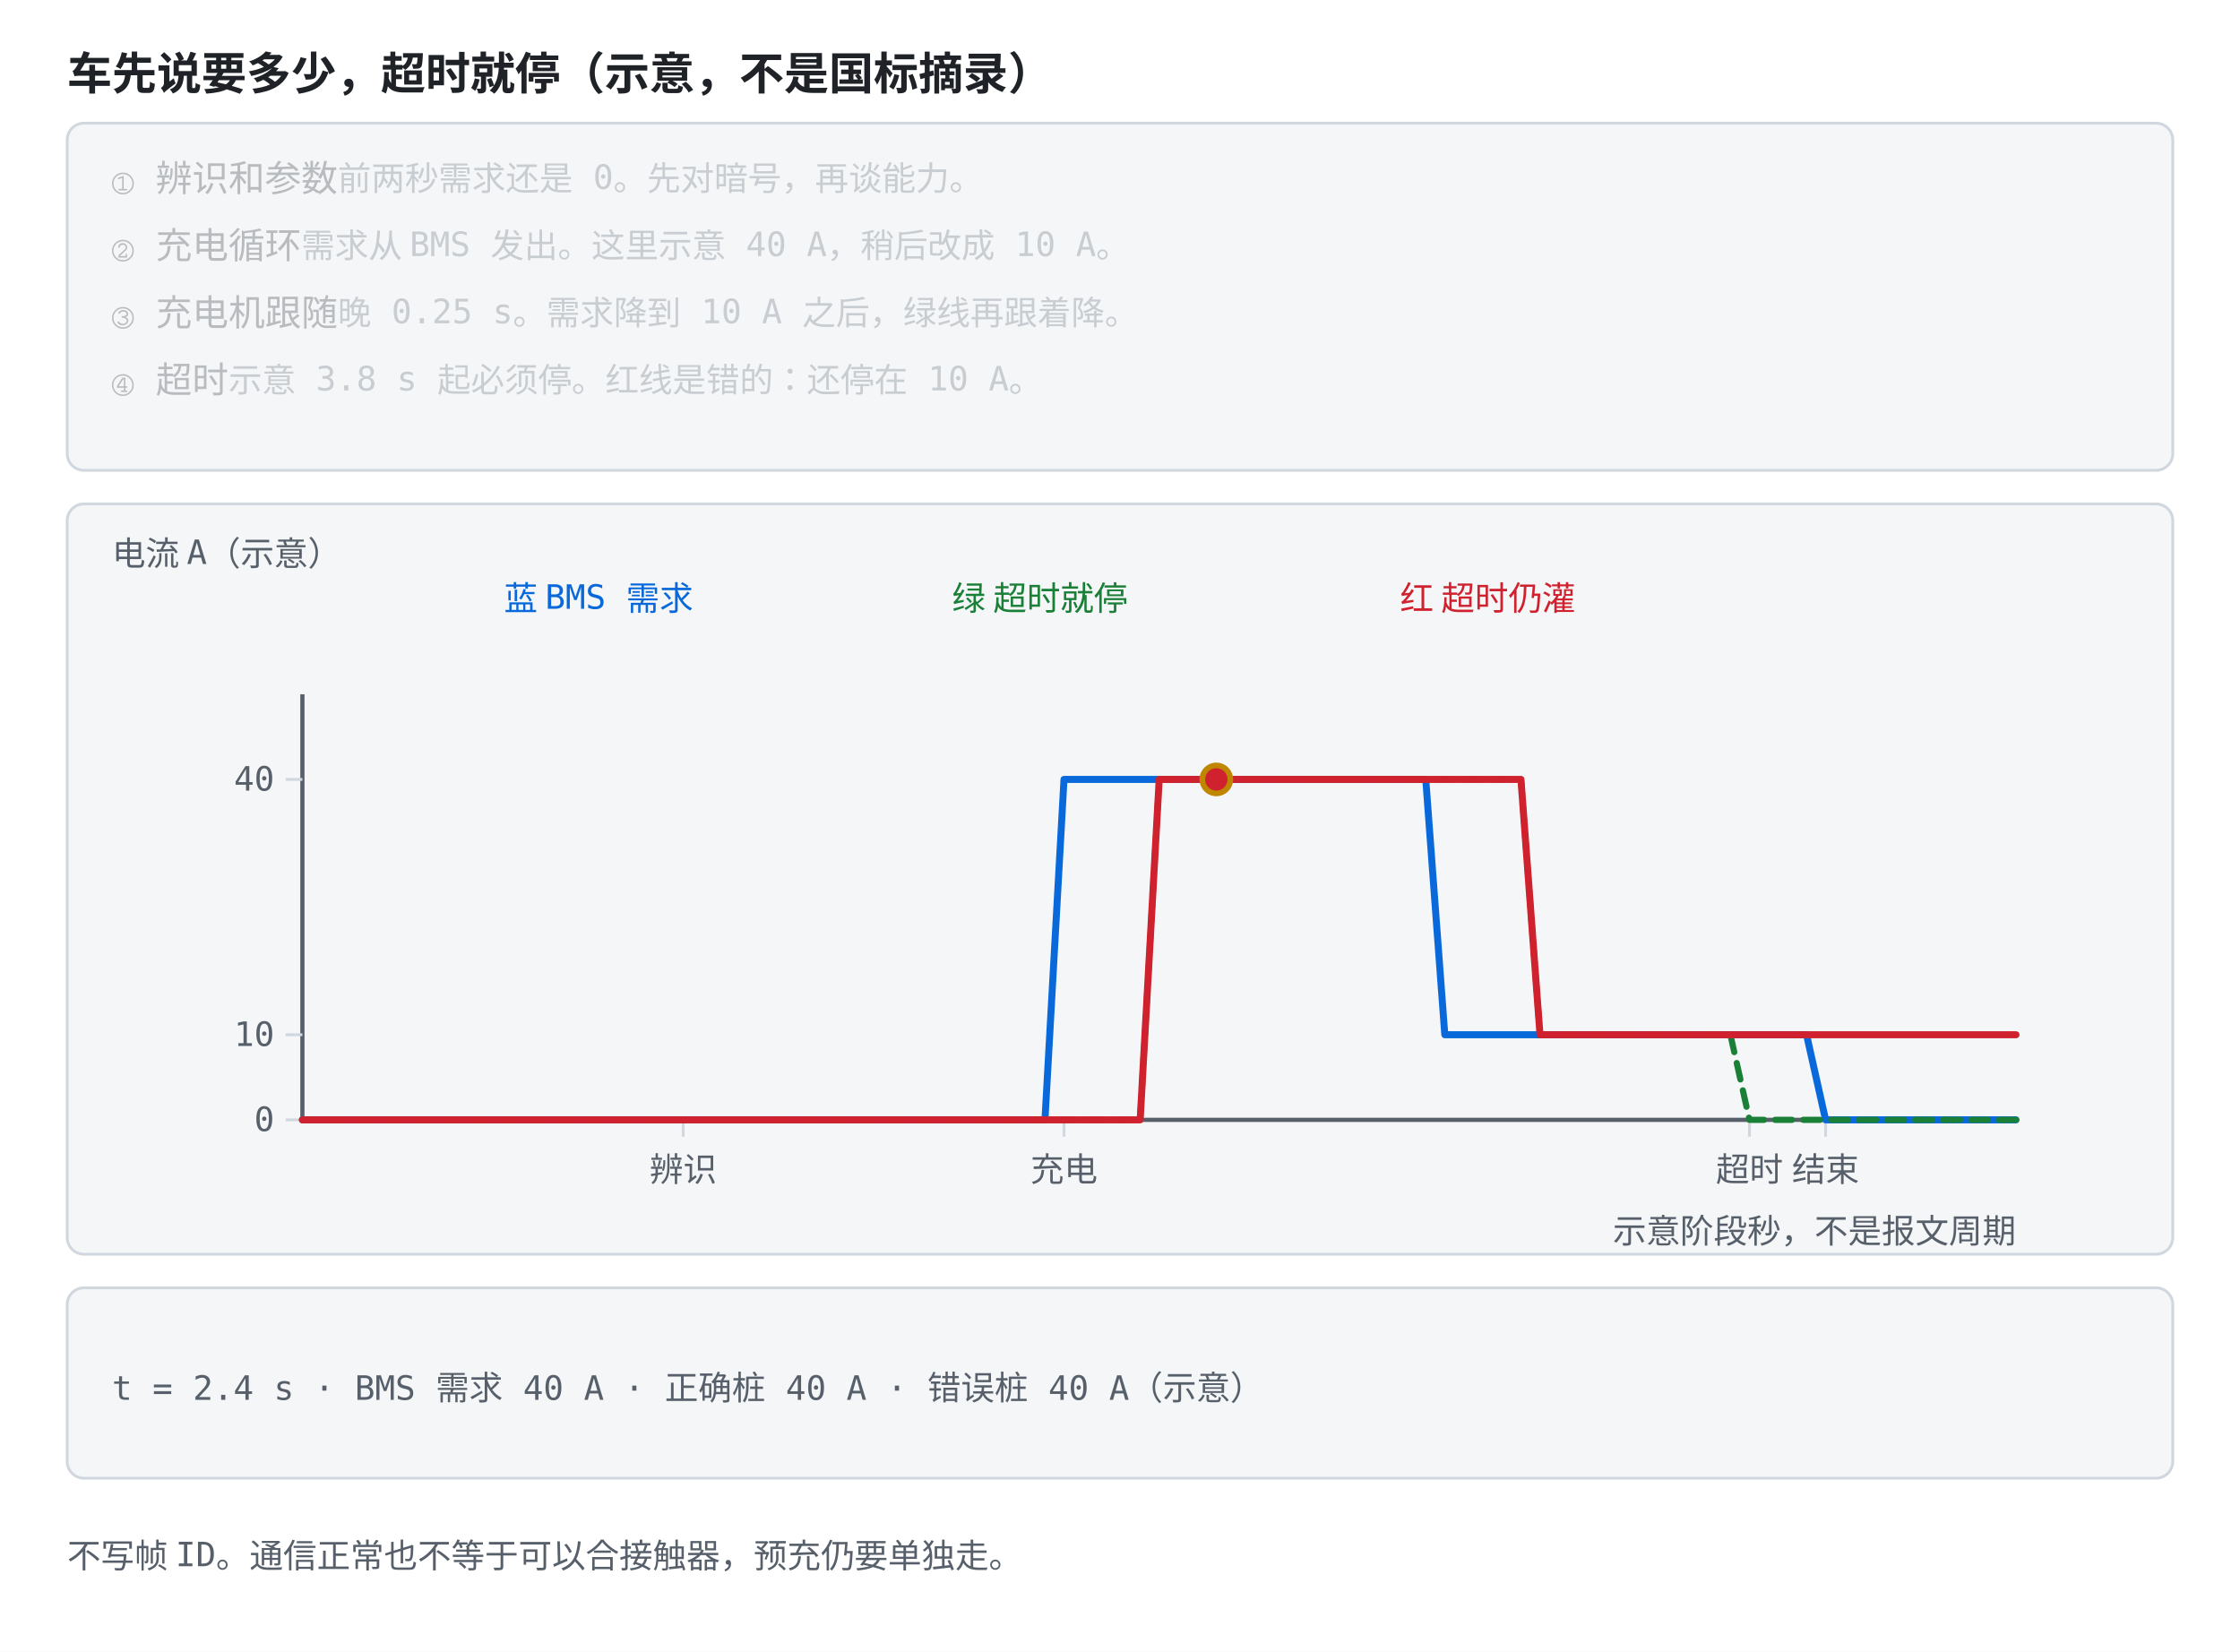
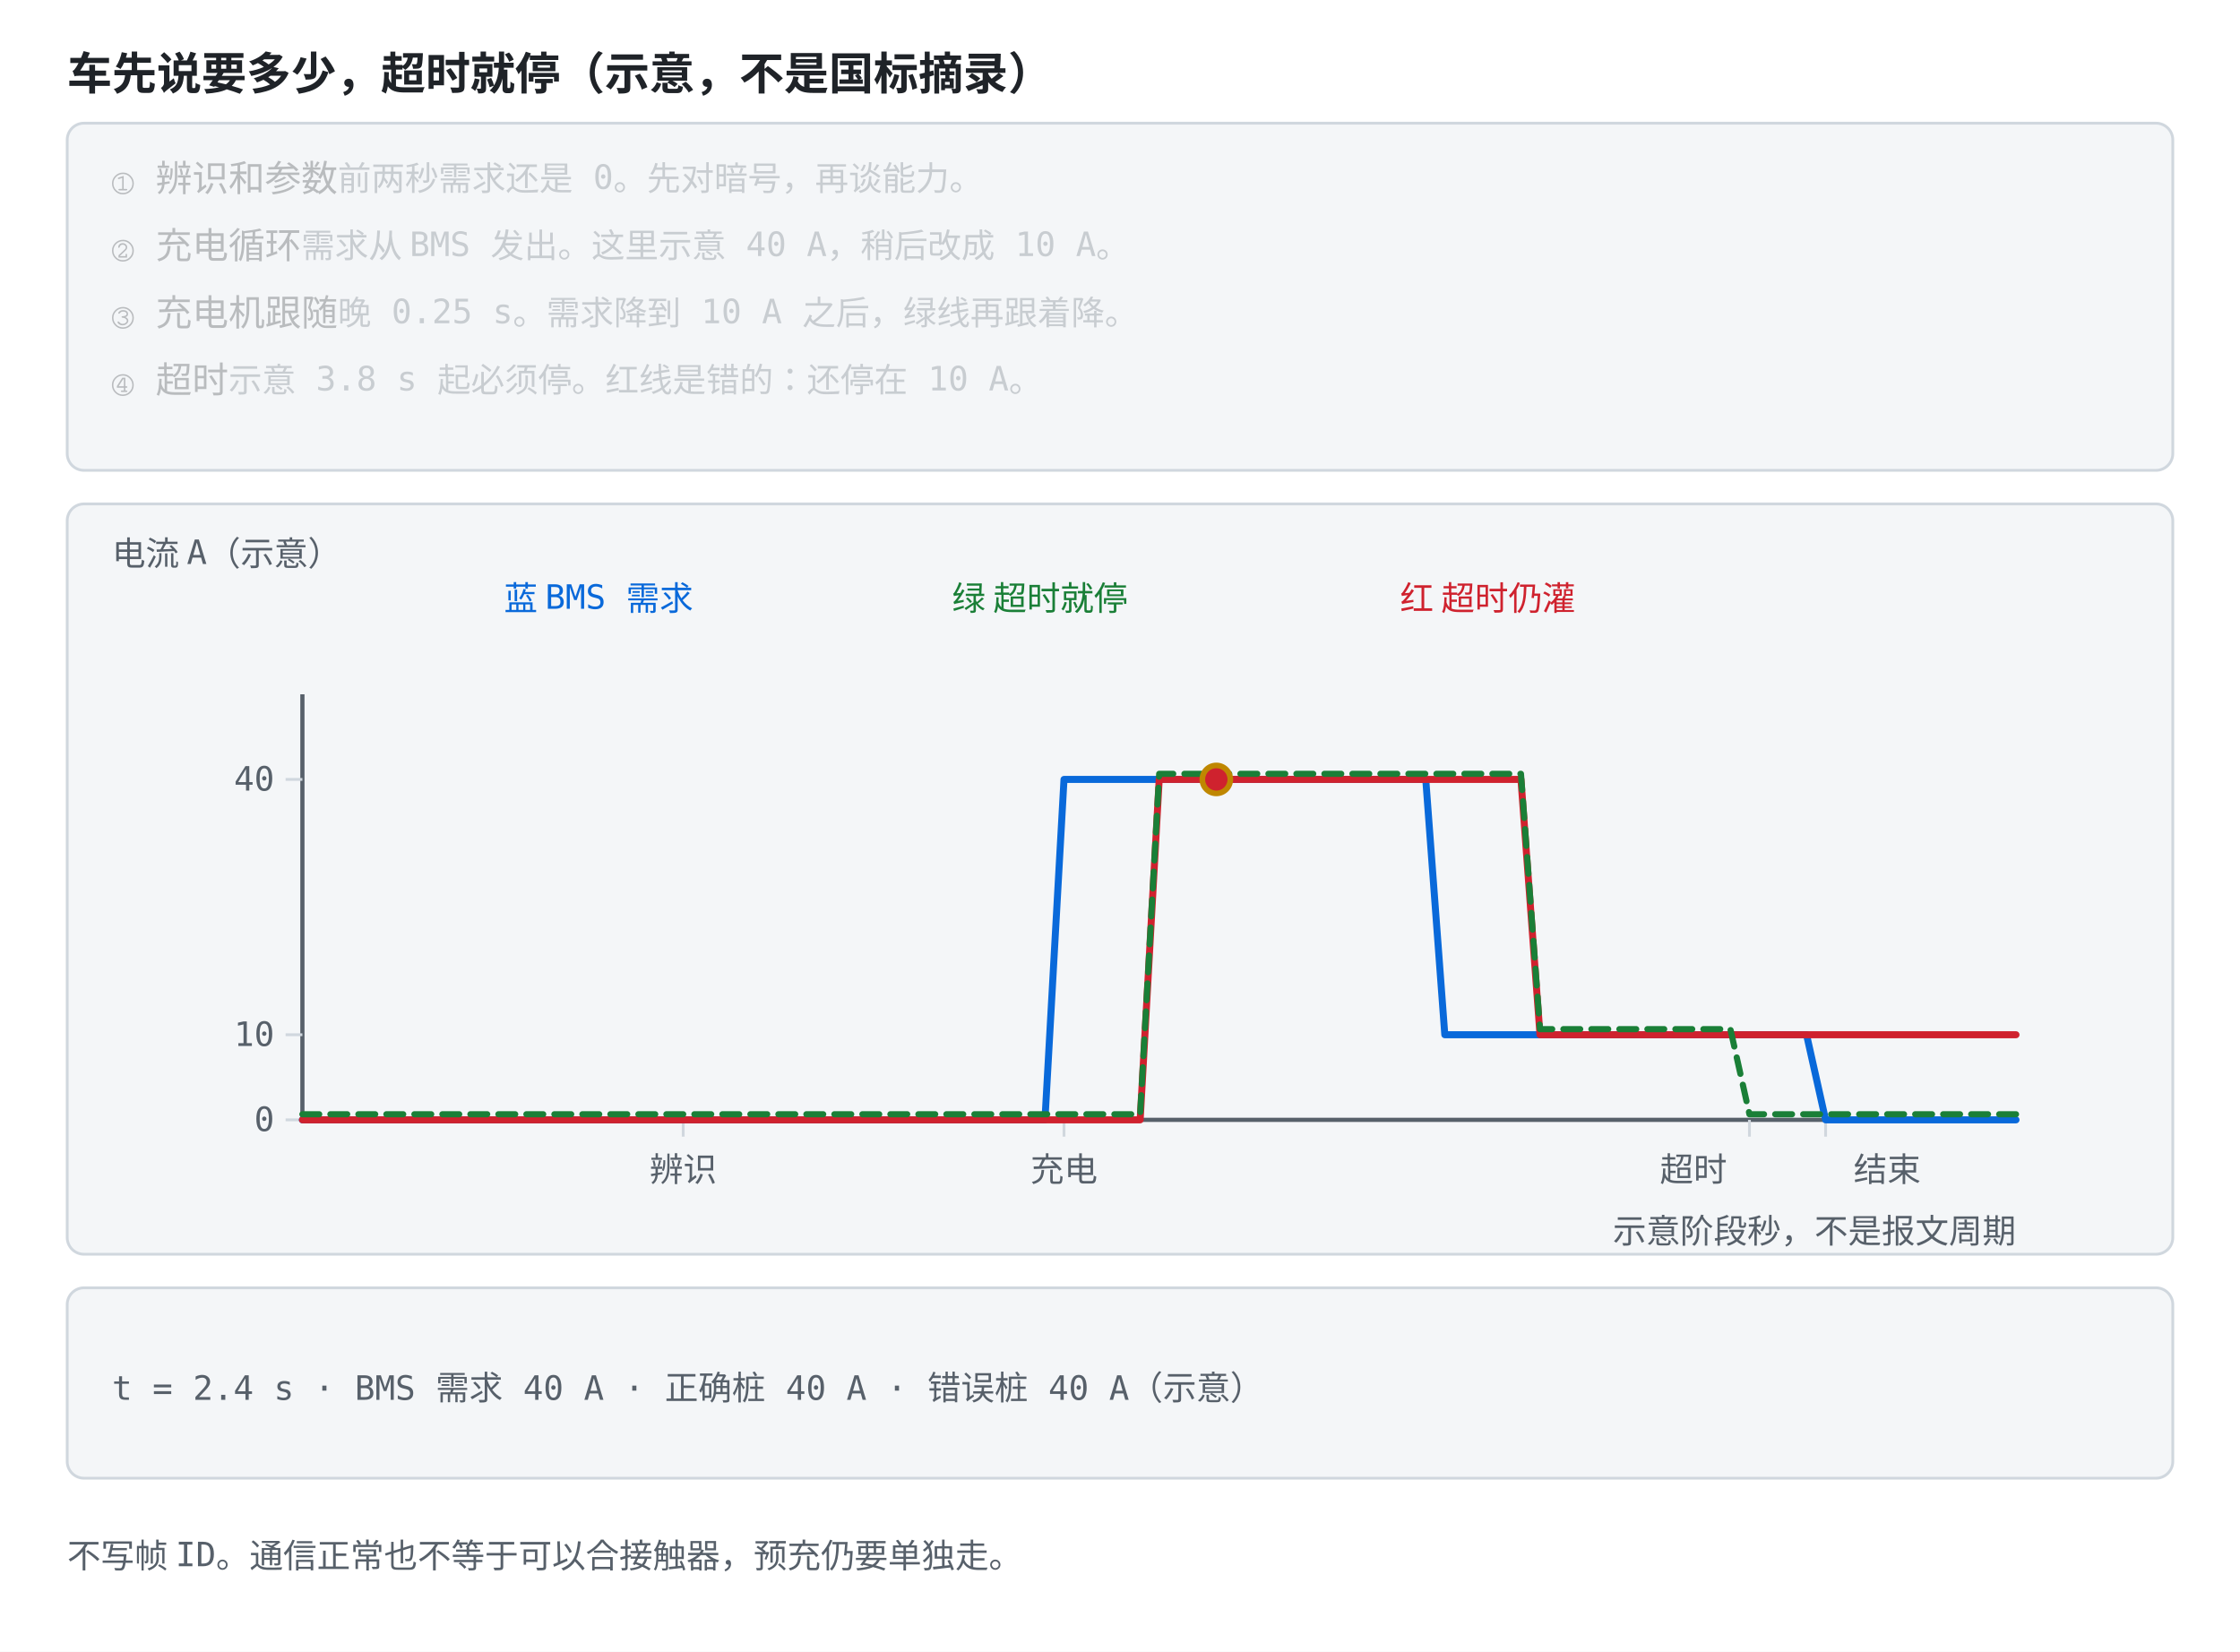
<svg xmlns="http://www.w3.org/2000/svg" viewBox="0 0 800 590" role="img" font-family="ui-monospace, Consolas, monospace">
  <style>
    .bg { fill: #ffffff; }
    .panel { fill: #f4f6f8; stroke: #d0d7de; }
    .axis { stroke: #57606a; stroke-width: 1.5; fill: none; }
    .grid { stroke: #d0d7de; stroke-width: 1; fill: none; }
    .txt { fill: #1f2328; font-size: 13px; }
    .small { fill: #57606a; font-size: 12px; }
    .title { fill: #1f2328; font-size: 16px; font-weight: bold; }
    .hi { fill: #0969da; }
    .warn { fill: #cf222e; }
    .ok { fill: #1a7f37; }
    .gold { fill: #9a6700; }
    .lineb { stroke: #0969da; stroke-width: 2.5; fill: none; }
    .liner { stroke: #cf222e; stroke-width: 2.5; fill: none; }
    .lineg { stroke: #1a7f37; stroke-width: 2.2; fill: none; stroke-dasharray: 6 4; }
    .liney { stroke: #bf8700; stroke-width: 2.2; fill: none; }
    .linek { stroke: #57606a; stroke-width: 2.2; fill: none; stroke-dasharray: 7 4; }
    .dotb { fill: #0969da; }
    .dotr { fill: #cf222e; }
    .dotg { fill: #1a7f37; }
    .doty { fill: #bf8700; }
    .boxb { fill: #ddf4ff; stroke: #0969da; }
    .boxy { fill: #fff8c5; stroke: #d4a72c; }
    .boxr { fill: #ffebe9; stroke: #ff8182; }
    @media (prefers-color-scheme: dark) {
      .bg { fill: #0d1117; }
      .panel { fill: #161b22; stroke: #30363d; }
      .axis { stroke: #8b949e; }
      .grid { stroke: #30363d; }
      .txt { fill: #e6edf3; }
      .small { fill: #8b949e; }
      .title { fill: #e6edf3; }
      .hi { fill: #4493f8; }
      .warn { fill: #ff7b72; }
      .ok { fill: #3fb950; }
      .gold { fill: #d29922; }
      .lineb { stroke: #4493f8; }
      .liner { stroke: #ff7b72; }
      .lineg { stroke: #3fb950; }
      .liney { stroke: #d29922; }
      .linek { stroke: #8b949e; }
      .dotb { fill: #4493f8; }
      .dotr { fill: #ff7b72; }
      .dotg { fill: #3fb950; }
      .doty { fill: #d29922; }
      .boxb { fill: #12233a; stroke: #4493f8; }
      .boxy { fill: #3d2e00; stroke: #d29922; }
      .boxr { fill: #3d1418; stroke: #f85149; }
    }
  </style>
  <rect class="bg" width="800" height="590" />
  <text class="title" x="24" y="32">车先说要多少，超时就停（示意，不是国标摘录）</text>
  <rect class="panel" x="24" y="44" width="752" height="124" rx="6" />
  <text class="txt" x="40" y="68" opacity="0.28">① 辨识和参数<tspan class="small">　前两秒需求还是 0。先对暗号，再谈能力。</tspan>
    <animate attributeName="opacity" values="1;1;0.28;0.28;0.28;0.28;0.28;0.28" keyTimes="0;0.249;0.25;0.499;0.5;0.749;0.75;1" dur="12s" repeatCount="indefinite" />
  </text>
  <text class="txt" x="40" y="92" opacity="0.28">② 充电循环<tspan class="small">　需求从 BMS 发出。这里示意 40 A，稍后改成 10 A。</tspan>
    <animate attributeName="opacity" values="0.28;0.28;1;1;0.28;0.28;0.28;0.28" keyTimes="0;0.249;0.25;0.499;0.5;0.749;0.75;1" dur="12s" repeatCount="indefinite" />
  </text>
  <text class="txt" x="40" y="116" opacity="0.28">③ 充电机跟随<tspan class="small">　晚 0.25 s。需求降到 10 A 之后，绿线再跟着降。</tspan>
    <animate attributeName="opacity" values="0.28;0.28;0.28;0.28;1;1;0.28;0.28" keyTimes="0;0.249;0.25;0.499;0.5;0.749;0.75;1" dur="12s" repeatCount="indefinite" />
  </text>
  <text class="txt" x="40" y="140" opacity="0.28">④ 超时<tspan class="small">　示意 3.8 s 起必须停。红线是错的：还停在 10 A。</tspan>
    <animate attributeName="opacity" values="0.28;0.28;0.28;0.28;0.28;0.28;1;1" keyTimes="0;0.249;0.25;0.499;0.5;0.749;0.75;1" dur="12s" repeatCount="indefinite" />
  </text>
  <rect class="panel" x="24" y="180" width="752" height="268" rx="6" />
  <text class="small" x="40" y="202">电流 A（示意）</text>
  <text class="hi" x="180" y="218">蓝 BMS 需求</text>
  <text class="ok" x="340" y="218">绿 超时就停</text>
  <text class="warn" x="500" y="218">红 超时仍灌</text>
  <line class="axis" x1="108.0" y1="248.0" x2="108.0" y2="400.0" />
  <line class="axis" x1="108.0" y1="400.0" x2="720.0" y2="400.0" />
  <line class="grid" x1="244.0" y1="400.0" x2="244.0" y2="406.0" />
  <text class="small" x="244.0" y="422.0" text-anchor="middle">辨识</text>
  <line class="grid" x1="380.0" y1="400.0" x2="380.0" y2="406.0" />
  <text class="small" x="380.0" y="422.0" text-anchor="middle">充电</text>
  <line class="grid" x1="624.8" y1="400.0" x2="624.8" y2="406.0" />
-   <text class="small" x="624.8" y="422.0" text-anchor="middle">超时</text>
+   <text class="small" x="616.8" y="422" text-anchor="end">超时</text>
  <line class="grid" x1="652.0" y1="400.0" x2="652.0" y2="406.0" />
-   <text class="small" x="652.0" y="422.0" text-anchor="middle">结束</text>
+   <text class="small" x="662.0" y="422" text-anchor="start">结束</text>
  <line class="grid" x1="102.0" y1="400.0" x2="108.0" y2="400.0" />
  <text class="small" x="98.0" y="404.0" text-anchor="end">0</text>
  <line class="grid" x1="102.0" y1="369.6" x2="108.0" y2="369.6" />
  <text class="small" x="98.0" y="373.6" text-anchor="end">10</text>
  <line class="grid" x1="102.0" y1="278.4" x2="108.0" y2="278.4" />
  <text class="small" x="98.0" y="282.4" text-anchor="end">40</text>
  <text class="small" x="720" y="444" text-anchor="end">示意阶段秒，不是报文周期</text>
  <polyline class="lineb" points="108.0,400.0 114.8,400.0 121.6,400.0 128.4,400.0 135.2,400.0 142.0,400.0 148.8,400.0 155.6,400.0 162.4,400.0 169.2,400.0 176.0,400.0 182.8,400.0 189.6,400.0 196.4,400.0 203.2,400.0 210.0,400.0 216.8,400.0 223.6,400.0 230.4,400.0 237.2,400.0 244.0,400.0 250.8,400.0 257.6,400.0 264.4,400.0 271.2,400.0 278.0,400.0 284.8,400.0 291.6,400.0 298.4,400.0 305.2,400.0 312.0,400.0 318.8,400.0 325.6,400.0 332.4,400.0 339.2,400.0 346.0,400.0 352.8,400.0 359.6,400.0 366.4,400.0 373.2,400.0 380.0,278.4 386.8,278.4 393.6,278.4 400.4,278.4 407.2,278.4 414.0,278.4 420.8,278.4 427.6,278.4 434.4,278.4 441.2,278.4 448.0,278.4 454.8,278.4 461.6,278.4 468.4,278.4 475.2,278.4 482.0,278.4 488.8,278.4 495.6,278.4 502.4,278.4 509.2,278.4 516.0,369.6 522.8,369.6 529.6,369.6 536.4,369.6 543.2,369.6 550.0,369.6 556.8,369.6 563.6,369.6 570.4,369.6 577.2,369.6 584.0,369.6 590.8,369.6 597.6,369.6 604.4,369.6 611.2,369.6 618.0,369.6 624.8,369.6 631.6,369.6 638.4,369.6 645.2,369.6 652.0,400.0 658.8,400.0 665.6,400.0 672.4,400.0 679.2,400.0 686.0,400.0 692.8,400.0 699.6,400.0 706.4,400.0 713.2,400.0 720.0,400.0" stroke-linejoin="round" stroke-linecap="round" />
-   <polyline class="lineg" points="108.0,400.0 114.8,400.0 121.6,400.0 128.4,400.0 135.2,400.0 142.0,400.0 148.8,400.0 155.6,400.0 162.4,400.0 169.2,400.0 176.0,400.0 182.8,400.0 189.6,400.0 196.4,400.0 203.2,400.0 210.0,400.0 216.8,400.0 223.6,400.0 230.4,400.0 237.2,400.0 244.0,400.0 250.8,400.0 257.6,400.0 264.4,400.0 271.2,400.0 278.0,400.0 284.8,400.0 291.6,400.0 298.4,400.0 305.2,400.0 312.0,400.0 318.8,400.0 325.6,400.0 332.4,400.0 339.2,400.0 346.0,400.0 352.8,400.0 359.6,400.0 366.4,400.0 373.2,400.0 380.0,400.0 386.8,400.0 393.6,400.0 400.4,400.0 407.2,400.0 414.0,278.4 420.8,278.4 427.6,278.4 434.4,278.4 441.2,278.4 448.0,278.4 454.8,278.4 461.6,278.4 468.4,278.4 475.2,278.4 482.0,278.4 488.8,278.4 495.6,278.4 502.4,278.4 509.2,278.4 516.0,278.4 522.8,278.4 529.6,278.4 536.4,278.4 543.2,278.4 550.0,369.6 556.8,369.6 563.6,369.6 570.4,369.6 577.2,369.6 584.0,369.6 590.8,369.6 597.6,369.6 604.4,369.6 611.2,369.6 618.0,369.6 624.8,400.0 631.6,400.0 638.4,400.0 645.2,400.0 652.0,400.0 658.8,400.0 665.6,400.0 672.4,400.0 679.2,400.0 686.0,400.0 692.8,400.0 699.6,400.0 706.4,400.0 713.2,400.0 720.0,400.0" stroke-linejoin="round" stroke-linecap="round" />
  <polyline class="liner" points="108.0,400.0 114.8,400.0 121.6,400.0 128.4,400.0 135.2,400.0 142.0,400.0 148.8,400.0 155.6,400.0 162.4,400.0 169.2,400.0 176.0,400.0 182.8,400.0 189.6,400.0 196.4,400.0 203.2,400.0 210.0,400.0 216.8,400.0 223.6,400.0 230.4,400.0 237.2,400.0 244.0,400.0 250.8,400.0 257.6,400.0 264.4,400.0 271.2,400.0 278.0,400.0 284.8,400.0 291.6,400.0 298.4,400.0 305.2,400.0 312.0,400.0 318.8,400.0 325.6,400.0 332.4,400.0 339.2,400.0 346.0,400.0 352.8,400.0 359.6,400.0 366.4,400.0 373.2,400.0 380.0,400.0 386.8,400.0 393.6,400.0 400.4,400.0 407.2,400.0 414.0,278.4 420.8,278.4 427.6,278.4 434.4,278.4 441.2,278.4 448.0,278.4 454.8,278.4 461.6,278.4 468.4,278.4 475.2,278.4 482.0,278.4 488.8,278.4 495.6,278.4 502.4,278.4 509.2,278.4 516.0,278.4 522.8,278.4 529.6,278.4 536.4,278.4 543.2,278.4 550.0,369.6 556.8,369.6 563.6,369.6 570.4,369.6 577.2,369.6 584.0,369.6 590.8,369.6 597.6,369.6 604.4,369.6 611.2,369.6 618.0,369.6 624.8,369.6 631.6,369.6 638.4,369.6 645.2,369.6 652.0,369.6 658.8,369.6 665.6,369.6 672.4,369.6 679.2,369.6 686.0,369.6 692.8,369.6 699.6,369.6 706.4,369.6 713.2,369.6 720.0,369.6" stroke-linejoin="round" stroke-linecap="round" />
+   <polyline class="lineg" points="108.0,398.0 114.8,398.0 121.6,398.0 128.4,398.0 135.2,398.0 142.0,398.0 148.8,398.0 155.6,398.0 162.4,398.0 169.2,398.0 176.0,398.0 182.8,398.0 189.6,398.0 196.4,398.0 203.2,398.0 210.0,398.0 216.8,398.0 223.6,398.0 230.4,398.0 237.2,398.0 244.0,398.0 250.8,398.0 257.6,398.0 264.4,398.0 271.2,398.0 278.0,398.0 284.8,398.0 291.6,398.0 298.4,398.0 305.2,398.0 312.0,398.0 318.8,398.0 325.6,398.0 332.4,398.0 339.2,398.0 346.0,398.0 352.8,398.0 359.6,398.0 366.4,398.0 373.2,398.0 380.0,398.0 386.8,398.0 393.6,398.0 400.4,398.0 407.2,398.0 414.0,276.4 420.8,276.4 427.6,276.4 434.4,276.4 441.2,276.4 448.0,276.4 454.8,276.4 461.6,276.4 468.4,276.4 475.2,276.4 482.0,276.4 488.8,276.4 495.6,276.4 502.4,276.4 509.2,276.4 516.0,276.4 522.8,276.4 529.6,276.4 536.4,276.4 543.2,276.4 550.0,367.6 556.8,367.6 563.6,367.6 570.4,367.6 577.2,367.6 584.0,367.6 590.8,367.6 597.6,367.6 604.4,367.6 611.2,367.6 618.0,367.6 624.8,398.0 631.6,398.0 638.4,398.0 645.2,398.0 652.0,398.0 658.8,398.0 665.6,398.0 672.4,398.0 679.2,398.0 686.0,398.0 692.8,398.0 699.6,398.0 706.4,398.0 713.2,398.0 720.0,398.0" stroke-linejoin="round" stroke-linecap="round" />
  <circle class="doty" r="6" cx="434.4" cy="278.4">
    <animate attributeName="cx" values="434.4;529.6;584.0;679.2;679.2" keyTimes="0;0.25;0.5;0.75;1" dur="12s" repeatCount="indefinite" />
    <animate attributeName="cy" values="278.4;369.6;369.6;400.0;400.0" keyTimes="0;0.25;0.5;0.75;1" dur="12s" repeatCount="indefinite" />
  </circle>
  <circle class="dotr" r="4" cx="434.4" cy="278.4">
    <animate attributeName="cx" values="434.4;529.6;584.0;679.2;679.2" keyTimes="0;0.25;0.5;0.75;1" dur="12s" repeatCount="indefinite" begin="-6s" />
    <animate attributeName="cy" values="278.4;369.6;369.6;400.0;400.0" keyTimes="0;0.25;0.5;0.75;1" dur="12s" repeatCount="indefinite" begin="-6s" />
  </circle>
  <rect class="panel" x="24" y="460" width="752" height="68" rx="6" />
  <text class="small" x="40.0" y="500.0" text-anchor="start" opacity="1">t = 2.4 s · BMS 需求 40 A · 正确桩 40 A · 错误桩 40 A（示意）<animate attributeName="opacity" values="1;0;0;0;0" keyTimes="0;0.25;0.5;0.75;1" calcMode="discrete" dur="12s" repeatCount="indefinite" />
  </text>
  <text class="small" x="40.0" y="500.0" text-anchor="start" opacity="0">t = 3.1 s · BMS 需求 10 A · 正确桩 40 A · 错误桩 40 A（示意）<animate attributeName="opacity" values="0;1;0;0;0" keyTimes="0;0.25;0.5;0.75;1" calcMode="discrete" dur="12s" repeatCount="indefinite" />
  </text>
  <text class="small" x="40.0" y="500.0" text-anchor="start" opacity="0">t = 3.5 s · BMS 需求 10 A · 正确桩 10 A · 错误桩 10 A（示意）<animate attributeName="opacity" values="0;0;1;0;0" keyTimes="0;0.25;0.5;0.75;1" calcMode="discrete" dur="12s" repeatCount="indefinite" />
  </text>
  <text class="small" x="40.0" y="500.0" text-anchor="start" opacity="0">t = 4.2 s · BMS 需求 0 A · 正确桩 0 A · 错误桩 10 A（示意）<animate attributeName="opacity" values="0;0;0;1;0" keyTimes="0;0.25;0.5;0.75;1" calcMode="discrete" dur="12s" repeatCount="indefinite" />
  </text>
  <text class="small" x="24" y="560">不写帧 ID。通信正常也不等于可以合接触器，预充仍要单独走。</text>
</svg>
